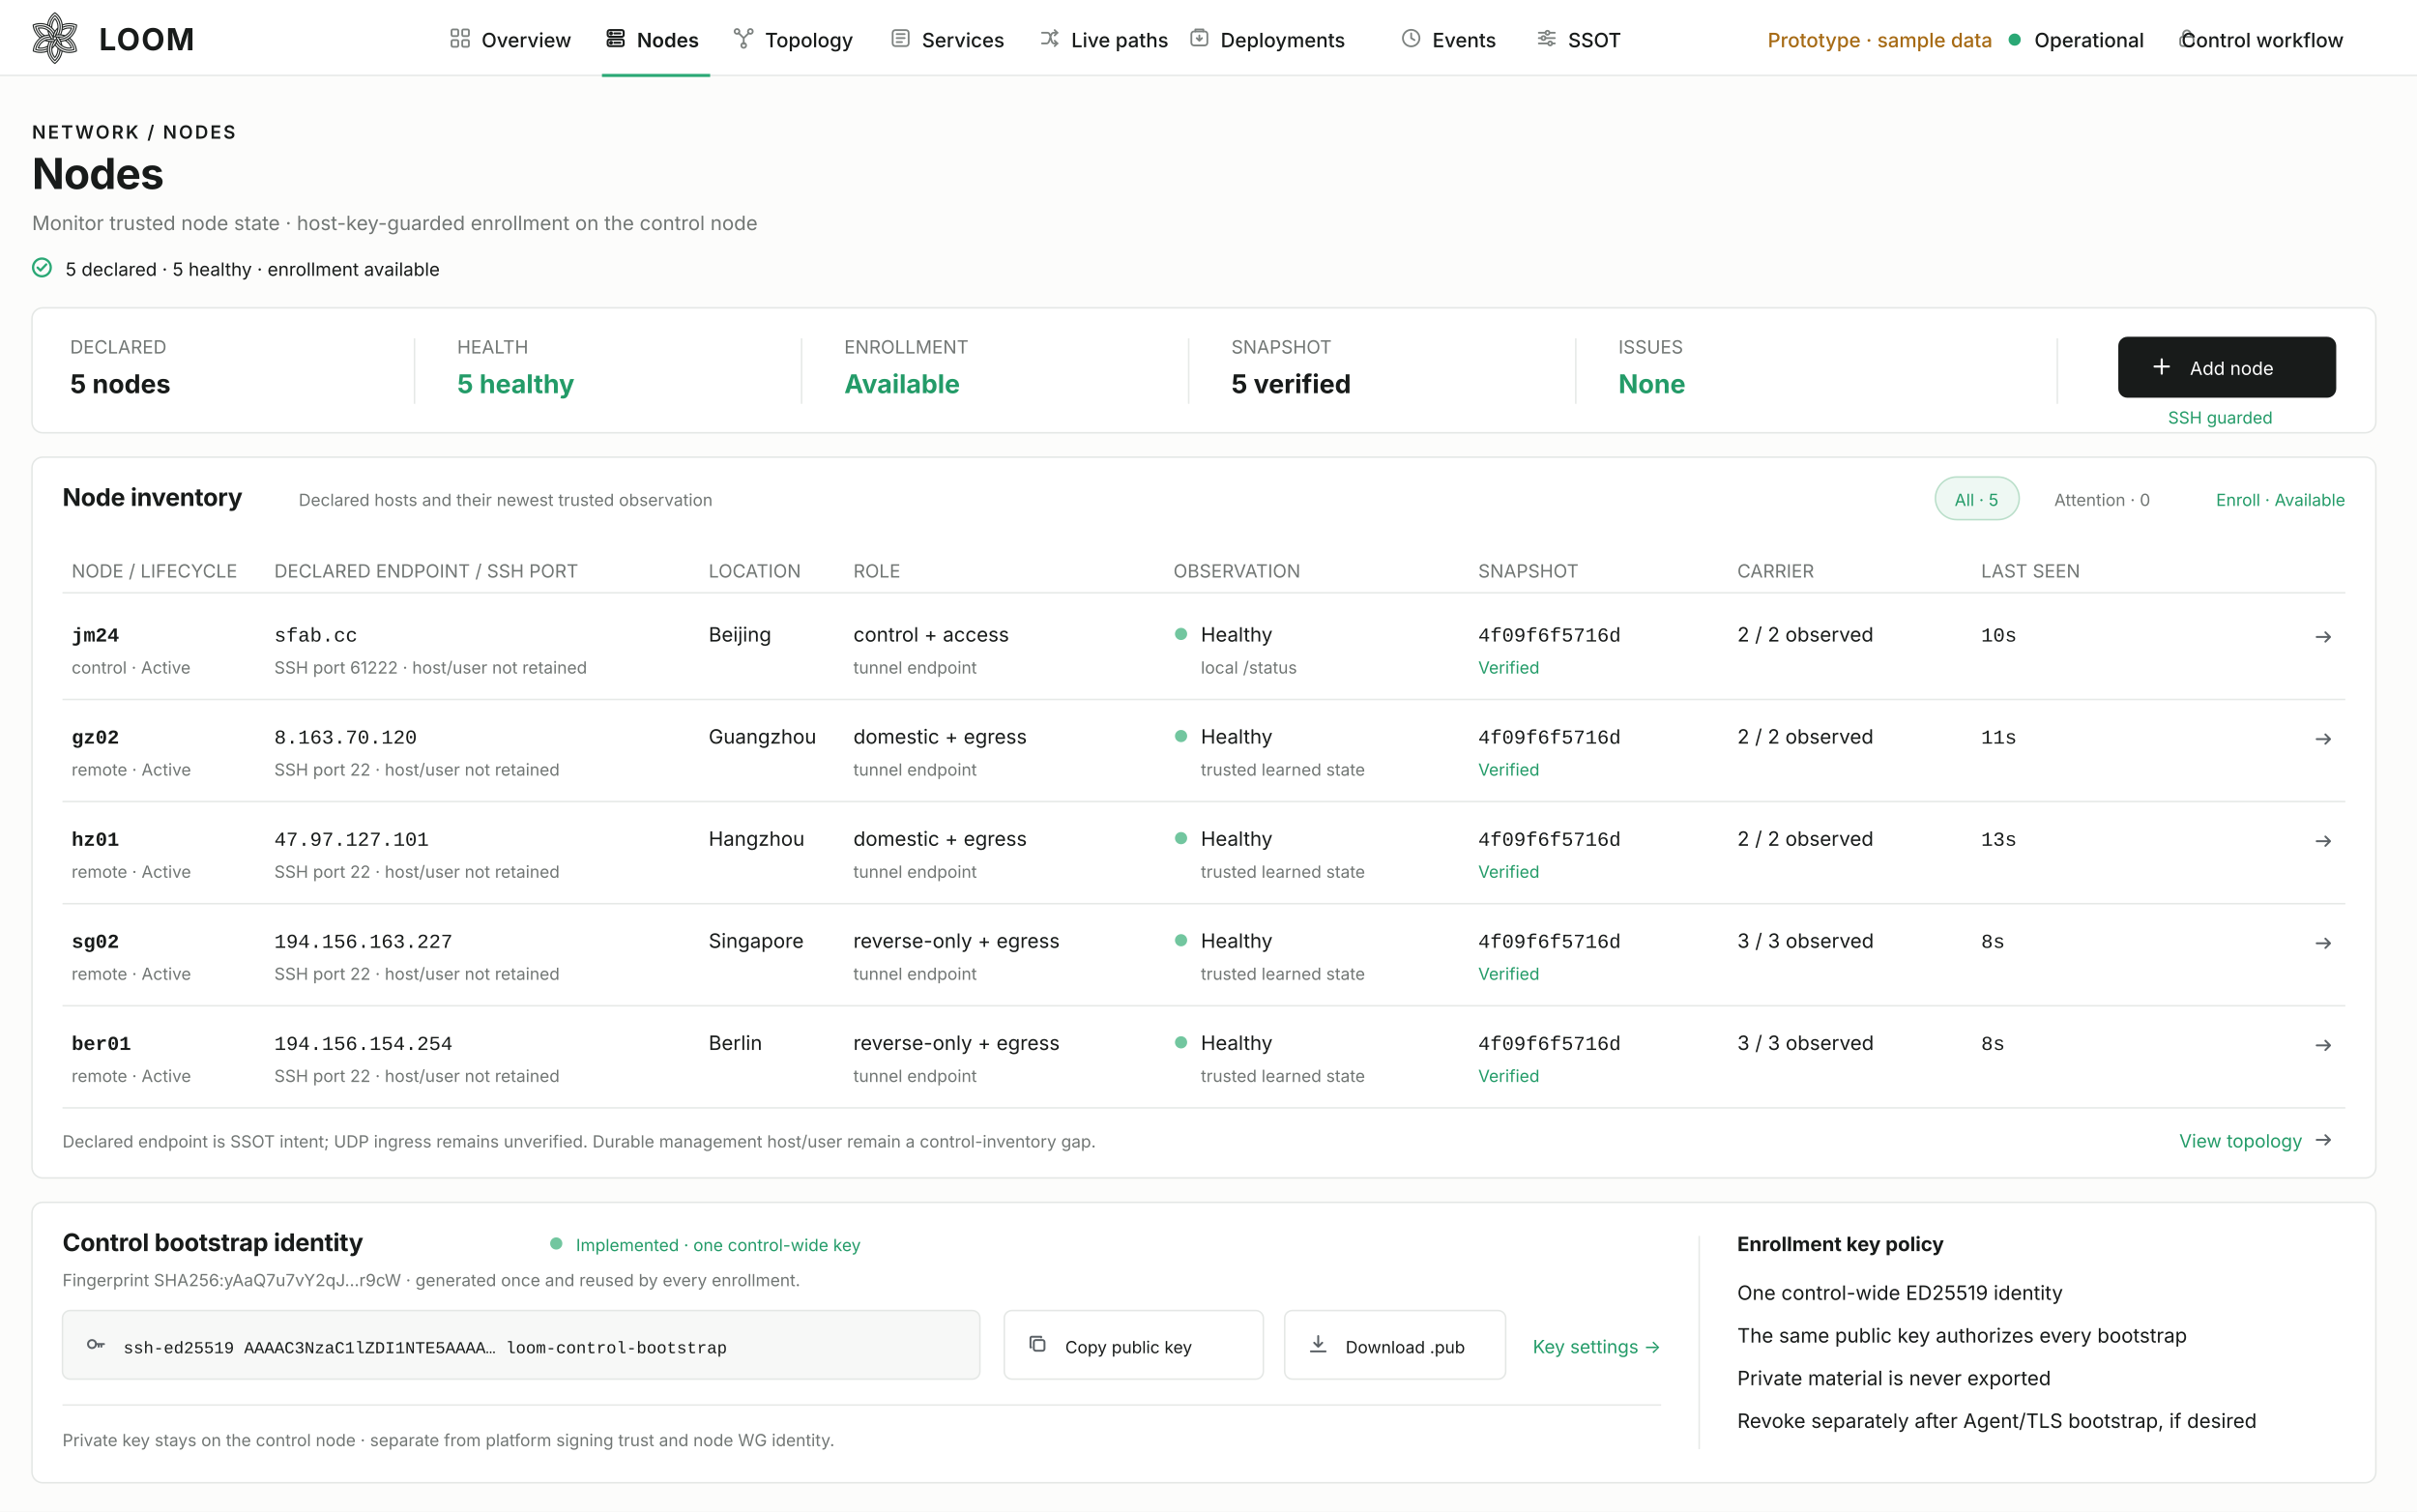
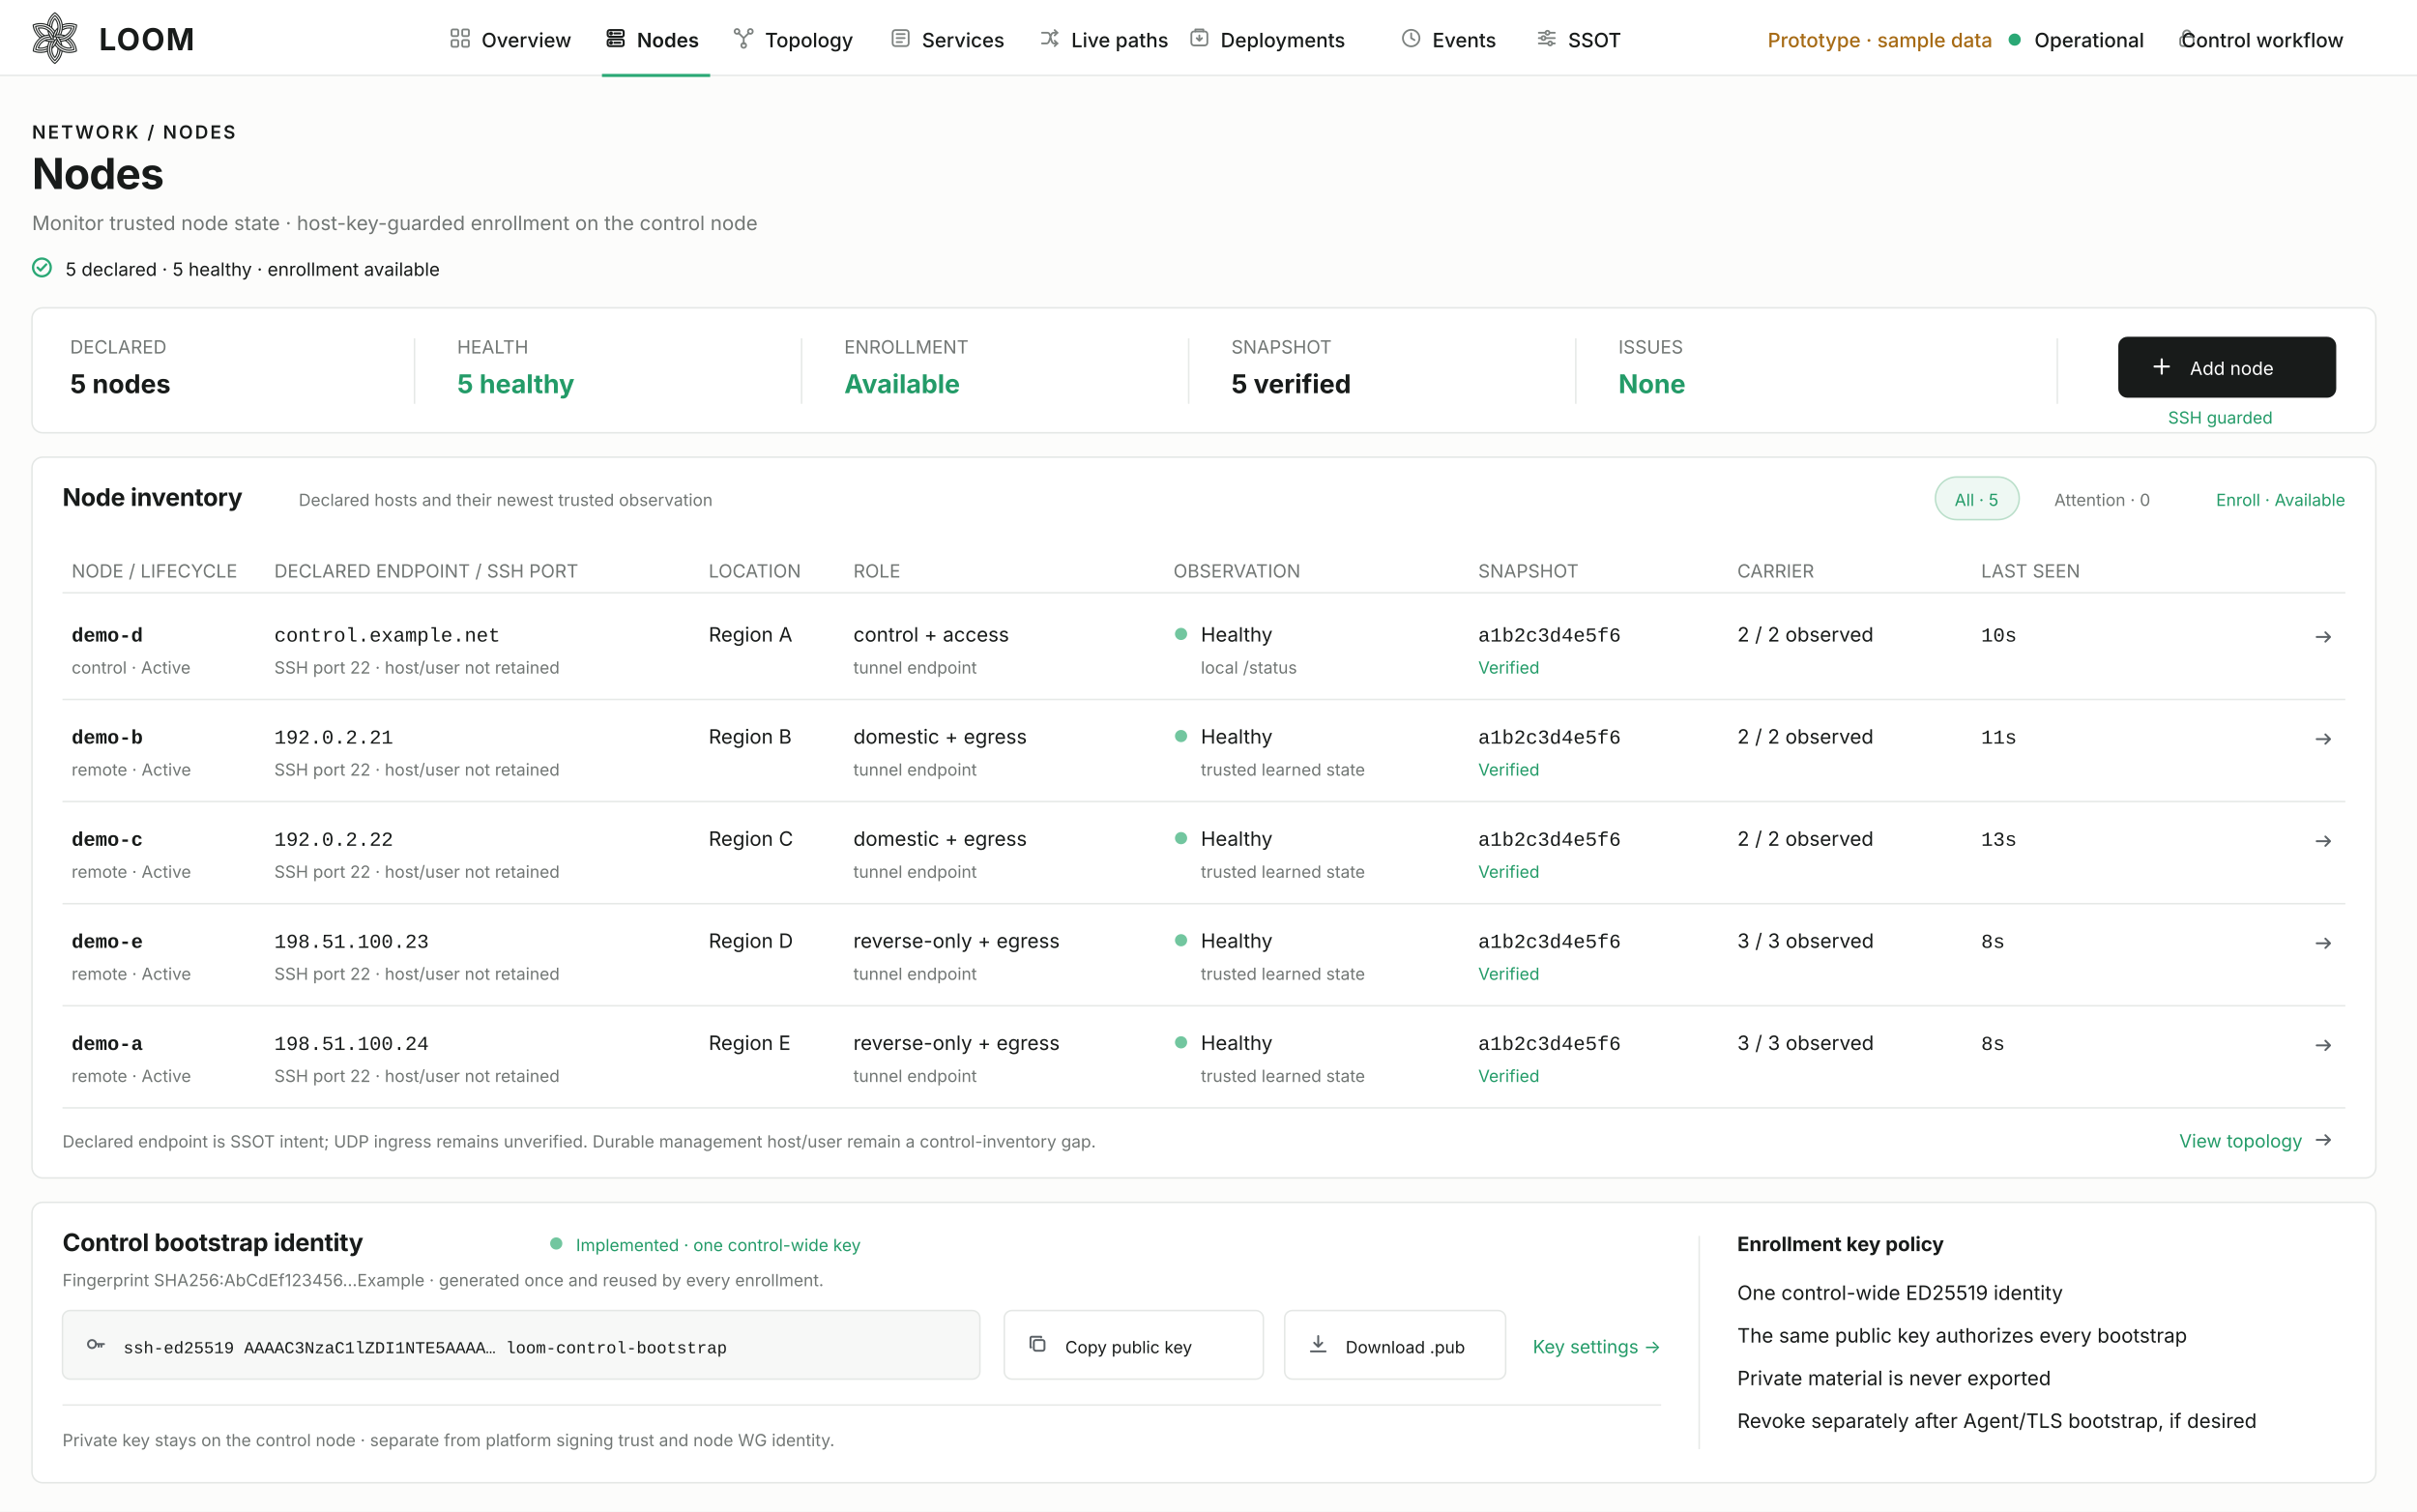
<svg xmlns="http://www.w3.org/2000/svg" width="1586" height="992" viewBox="0 0 1586 992" role="img" aria-labelledby="title description">
  <defs>
    <marker id="arrow-selected" markerWidth="7" markerHeight="7" refX="6" refY="3.5" orient="auto" markerUnits="strokeWidth">
      <path d="M0 0L7 3.5L0 7Z" fill="#2AA875" />
    </marker>
    <symbol id="icon-overview" viewBox="0 0 16 16">
      <rect x="1.5" y="1.5" width="5" height="5" rx="1" />
      <rect x="9.5" y="1.5" width="5" height="5" rx="1" />
      <rect x="1.5" y="9.5" width="5" height="5" rx="1" />
      <rect x="9.5" y="9.5" width="5" height="5" rx="1" />
    </symbol>
    <symbol id="icon-nodes" viewBox="0 0 16 16">
      <rect x="2" y="2" width="12" height="5" rx="1.4" />
      <rect x="2" y="9" width="12" height="5" rx="1.4" />
      <circle cx="4.5" cy="4.5" r=".7" />
      <circle cx="4.5" cy="11.5" r=".7" />
      <path d="M7 4.5h4.5M7 11.5h4.5" />
    </symbol>
    <symbol id="icon-topology" viewBox="0 0 16 16">
      <path d="M4.2 4.2L8 8m3.8-3.8L8 8m0 0v4.4" />
      <circle cx="3" cy="3" r="1.8" />
      <circle cx="13" cy="3" r="1.8" />
      <circle cx="8" cy="13.5" r="1.8" />
    </symbol>
    <symbol id="icon-services" viewBox="0 0 16 16">
      <rect x="2" y="2" width="12" height="12" rx="2" />
      <path d="M5 5h6M5 8h6M5 11h4" />
    </symbol>
    <symbol id="icon-traffic" viewBox="0 0 16 16">
      <path d="M2 4h4.2C9 4 8.2 12 11 12h2.5M2 12h3.5C8.4 12 7.7 4 10.7 4h2.8" />
      <path d="M11.5 2l2 2-2 2m0 4l2 2-2 2" />
    </symbol>
    <symbol id="icon-deployments" viewBox="0 0 16 16">
      <rect x="2" y="3" width="12" height="10.5" rx="2" />
      <path d="M5 3V1.5h6V3M8 6v4m-2-2 2 2 2-2" />
    </symbol>
    <symbol id="icon-events" viewBox="0 0 16 16">
      <circle cx="8" cy="8" r="6.2" />
      <path d="M8 4.5V8l2.5 1.5" />
    </symbol>
    <symbol id="icon-settings" viewBox="0 0 16 16">
      <path d="M2 4h5m3 0h4M2 8h2m3 0h7M2 12h7m3 0h2" />
      <circle cx="8.5" cy="4" r="1.5" />
      <circle cx="5.5" cy="8" r="1.5" />
      <circle cx="10.5" cy="12" r="1.5" />
    </symbol>
    <symbol id="icon-status-ok" viewBox="0 0 16 16">
      <circle cx="8" cy="8" r="6.2" />
      <path d="M5 8.1l2 2 4-4.2" />
    </symbol>
    <symbol id="icon-lock" viewBox="0 0 16 16">
      <rect x="3" y="7" width="10" height="7" rx="1.8" />
      <path d="M5.2 7V5a2.8 2.8 0 0 1 5.6 0v2" />
    </symbol>
    <symbol id="icon-refresh" viewBox="0 0 16 16">
      <path d="M13.6 5.8A6 6 0 1 0 14 9" />
      <path d="M10.8 2.7h3v3" />
    </symbol>
    <symbol id="icon-filter" viewBox="0 0 16 16">
      <path d="M2 3h12L9.5 8v4.2L6.5 14V8Z" />
    </symbol>
    <symbol id="icon-download" viewBox="0 0 16 16">
      <path d="M8 2v8m-3-3 3 3 3-3M2.5 13.5h11" />
    </symbol>
    <symbol id="icon-check" viewBox="0 0 16 16">
      <circle cx="8" cy="8" r="6" />
      <path d="M5 8l2 2 4-4" />
    </symbol>
    <symbol id="icon-save" viewBox="0 0 16 16">
      <path d="M2.5 2.5h9l2 2v9h-11Z" />
      <path d="M5 2.5v4h6v-4M5 13v-4h6v4" />
    </symbol>
    <symbol id="icon-plus" viewBox="0 0 16 16">
      <path d="M8 3v10M3 8h10" />
    </symbol>
    <symbol id="icon-search" viewBox="0 0 16 16">
      <circle cx="7" cy="7" r="4.5" />
      <path d="m10.5 10.5 3 3" />
    </symbol>
    <symbol id="icon-arrow-right" viewBox="0 0 16 16">
      <path d="M2.5 8h10M9 4.5 12.5 8 9 11.5" />
    </symbol>
    <symbol id="icon-edit" viewBox="0 0 16 16">
      <path d="M3 11.8 2.5 14l2.2-.5 8.2-8.2-1.7-1.7Z" />
      <path d="m10.3 4.5 1.7 1.7" />
    </symbol>
    <symbol id="icon-trash" viewBox="0 0 16 16">
      <path d="M3.5 4.5h9M6 4.5V2.7h4v1.8m1.5 0-.6 9h-5.8l-.6-9M6.8 7v4m2.4-4v4" />
    </symbol>
    <symbol id="icon-key" viewBox="0 0 16 16">
      <circle cx="5" cy="8" r="3" />
      <path d="M8 8h6m-2 0v2m-2-2v2" />
    </symbol>
    <symbol id="icon-copy" viewBox="0 0 16 16">
      <rect x="5" y="5" width="8" height="8" rx="1.5" />
      <path d="M3 10.5H2.5V3.5a1 1 0 0 1 1-1h7V3" />
    </symbol>
    <style>

      .ui { font-family: Inter, "Atkinson Hyperlegible Next", ui-sans-serif, system-ui, -apple-system, "Segoe UI", sans-serif; fill: #181B1A; }
      .mono { font-family: "Intel One Mono", "SFMono-Regular", Consolas, "Liberation Mono", monospace; }
      .muted { fill: #717674; }
      .faint { fill: #9BA09E; }
      .green { fill: #239B68; }
      .amber { fill: #A66A14; }
      .red { fill: #B84C4C; }
      .blue { fill: #477D9C; }
      .heading { font-size: 28px; font-weight: 700; letter-spacing: -0.45px; }
      .eyebrow { font-size: 12px; font-weight: 600; letter-spacing: 1.35px; }
      .section { font-size: 16px; font-weight: 650; letter-spacing: -0.15px; }
      .subsection { font-size: 13px; font-weight: 650; }
      .label { font-size: 13px; font-weight: 500; }
      .body { font-size: 13px; font-weight: 400; }
      .small { font-size: 12px; font-weight: 400; }
      .tiny { font-size: 11px; font-weight: 400; }
      .metric { font-size: 17px; font-weight: 650; }
      .wordmark { font-size: 20px; font-weight: 700; letter-spacing: 0.8px; }
      .nav { font-size: 13px; font-weight: 450; }
      .nav-icon { fill: none; stroke: #7D8280; stroke-width: 1.35; stroke-linecap: round; stroke-linejoin: round; }
      .nav-icon-active { fill: none; stroke: #181B1A; stroke-width: 1.5; stroke-linecap: round; stroke-linejoin: round; }
      .status-icon { fill: none; stroke: #2AA875; stroke-width: 1.6; stroke-linecap: round; stroke-linejoin: round; }
      .action-icon { fill: none; stroke: #5B6166; stroke-width: 1.45; stroke-linecap: round; stroke-linejoin: round; }
      .panel { fill: #FFFFFF; stroke: #E4E7E5; stroke-width: 1; }
      .panel-soft { fill: #F8F9F8; stroke: #E4E7E5; stroke-width: 1; }
      .rule { stroke: #E6E9E7; stroke-width: 1; }
      .rule-dark { stroke: #CBD0CD; stroke-width: 1; }
      .status-dot { fill: #2AA875; }
      .quiet-dot { fill: #72C69F; }
      .warn-dot { fill: #D79B3B; }
      .bad-dot { fill: #C65A5A; }
      .neutral-dot { fill: #A5AAA8; }
      .wg { fill: none; stroke: #A5AAA8; stroke-width: 1.25; stroke-linecap: round; }
      .candidate { fill: none; stroke: #B9BEBC; stroke-width: 1.35; stroke-dasharray: 5 6; stroke-linecap: round; }
      .selected { fill: none; stroke: #2AA875; stroke-width: 2; stroke-linecap: round; stroke-linejoin: round; marker-end: url(#arrow-selected); }
      .chip { fill: #F4F6F5; stroke: #DEE2DF; stroke-width: 1; }
      .chip-green { fill: #EEF8F3; stroke: #B9DEC9; stroke-width: 1; }
      .chip-amber { fill: #FFF8EB; stroke: #E7D3AB; stroke-width: 1; }
      .button { fill: #181B1A; }
      .button-green { fill: #239B68; }
      .button-disabled { fill: #EFF1F0; stroke: #DDE1DF; stroke-width: 1; }
      .code-bg { fill: #F7F8F7; stroke: #E4E7E5; stroke-width: 1; }
      .timeline { fill: none; stroke: #CBD0CD; stroke-width: 1.3; }
      .timeline-ok { fill: none; stroke: #2AA875; stroke-width: 1.7; }
      .stage-line { stroke: #2AA875; stroke-width: 1.5; }
      .route-dot { fill: #239B68; }
      .node-name { font-size: 14px; font-weight: 650; }

    </style>
  </defs>
  <rect width="1586" height="992" fill="#FCFCFB" />
  <rect x="0" y="0" width="1586" height="50" fill="#FFFFFF" />
  <line class="rule" x1="0" y1="49.5" x2="1586" y2="49.5" />
  <svg x="18" y="7" width="36" height="36" viewBox="127 112 1000 1000" preserveAspectRatio="xMidYMid meet" aria-label="Loom">
    <g transform="translate(0,1254) scale(1,-1)">
      <path d="M616 1108 c-67 -49 -118 -133 -129 -209 0 -6 0 -6 -14 -1 -75 27 -166 24 -239 -6 -13 -5 -14 -7 -11 -29 12 -80 53 -155 115 -211 l9 -8 -6 -5 c-61 -53 -100 -121 -114 -200 -5 -31 -5 -38 4 -42 57 -26 138 -34 203 -20 13 2 22 5 39 10 14 5 14 5 15 -2 9 -70 60 -155 121 -204 17 -15 18 -15 34 -2 47 37 87 93 107 151 7 20 16 52 16 60 0 4 1 4 12 0 72 -28 158 -27 236 3 17 6 17 7 15 27 -8 79 -49 159 -111 215 l-9 9 10 9 c61 53 105 139 114 219 2 15 1 16 -28 26 -75 25 -156 25 -227 -2 -4 -1 -8 -2 -8 -2 -1 0 -2 7 -3 15 -15 81 -60 152 -126 198 -12 9 -14 9 -25 1z M639 1084 c105 -82 142 -225 92 -356 -7 -18 -7 -17 -16 -17 -4 0 -8 1 -8 1 -1 1 1 7 4 15 32 78 30 170 -5 243 -16 35 -40 66 -68 88 -9 8 -11 8 -20 0 -47 -39 -82 -103 -93 -169 -1 -7 -2 -12 -2 -13 -1 0 -17 8 -17 9 -1 1 4 27 7 40 13 44 37 89 68 124 15 16 44 43 47 43 0 0 5 -3 11 -8z M638 1031 c77 -72 98 -200 50 -307 -3 -8 -5 -11 -7 -12 -2 -1 -17 -1 -18 0 -1 0 2 6 5 12 44 94 31 213 -31 278 -10 11 -12 10 -29 -12 -26 -36 -44 -83 -47 -128 0 -6 -1 -11 -1 -11 -1 0 -6 4 -16 11 -4 3 2 39 12 67 13 41 41 84 68 108 4 4 3 4 14 -6z M635 973 c24 -33 37 -74 40 -124 l0 -15 -10 -10 c-11 -11 -23 -25 -32 -38 -6 -8 -5 -9 -13 3 -9 13 -19 24 -30 36 l-10 10 0 13 c3 48 18 94 42 128 6 7 6 7 13 -3z M413 893 c79 -13 148 -56 193 -118 12 -17 11 -15 6 -26 -3 -6 -5 -10 -5 -10 0 0 -4 6 -9 13 -66 103 -190 147 -314 114 -20 -6 -21 -6 -14 -34 15 -60 54 -120 102 -158 9 -8 9 -7 0 -12 -9 -6 -8 -6 -18 2 -57 48 -97 120 -110 196 -2 14 -3 13 7 16 22 9 53 16 85 19 13 2 61 0 77 -2z M923 895 c30 -3 83 -16 89 -22 2 -2 -7 -43 -14 -64 -34 -100 -109 -176 -200 -203 -23 -7 -59 -13 -61 -11 -2 2 -8 16 -8 16 0 1 7 2 16 2 74 9 136 45 185 108 27 35 49 81 57 120 4 17 3 19 -13 24 -62 19 -135 15 -193 -9 -9 -4 -9 -5 -9 7 l0 10 9 3 c25 10 56 17 83 19 9 1 50 1 59 0z M400 854 c70 -9 134 -47 176 -104 7 -11 21 -34 21 -36 0 -2 -6 -24 -7 -25 0 -1 -4 5 -8 13 -38 76 -106 124 -190 134 -14 2 -49 1 -62 -1 -16 -3 -18 -5 -12 -21 14 -42 48 -88 87 -117 7 -5 13 -10 13 -10 0 -1 -17 -9 -18 -9 -5 0 -42 35 -56 52 -24 29 -46 72 -54 105 -3 11 -3 10 11 14 30 8 67 10 99 5z M926 854 c13 -1 39 -7 40 -9 2 -2 -8 -34 -17 -55 -43 -93 -125 -152 -220 -158 l-11 0 -6 9 c-3 5 -5 9 -5 9 0 1 8 1 18 1 56 0 107 23 153 69 29 29 59 79 63 104 1 10 -11 13 -53 12 -42 0 -71 -6 -107 -24 -12 -6 -11 -6 -10 5 1 4 1 9 1 10 0 3 1 3 13 8 45 19 93 26 141 19z M391 816 c30 -3 68 -16 91 -32 l6 -3 4 -15 c4 -16 10 -34 16 -47 4 -11 4 -11 -3 -11 -12 -2 -37 -6 -48 -9 -16 -4 -14 -4 -26 4 -38 25 -67 57 -86 96 -7 15 -7 16 0 17 10 1 36 1 46 0z M914 816 c3 -2 2 -5 -4 -18 -19 -39 -53 -75 -89 -97 l-8 -5 -11 3 c-15 4 -33 8 -45 9 -6 1 -11 2 -11 2 -1 0 1 7 4 14 6 17 12 36 15 48 l1 9 9 5 c27 15 55 25 85 30 10 1 51 1 54 0z M669 789 c-4 -19 -7 -27 -14 -39 -10 -18 -20 -39 -29 -64 -1 -4 -2 -5 -10 -9 -9 -5 -9 -5 -5 11 10 40 28 75 51 103 10 12 10 12 7 -2z M529 746 c14 -16 17 -20 25 -37 8 -17 22 -42 30 -54 5 -9 6 -24 1 -26 -7 -2 -13 5 -35 46 -15 28 -35 75 -35 83 0 2 7 -4 14 -12z M721 691 c25 -1 43 -3 61 -8 4 0 2 -2 -8 -5 -19 -6 -28 -7 -48 -6 -12 1 -29 1 -46 1 -36 -1 -37 -1 -33 11 2 7 1 6 24 7 12 0 23 1 26 1 2 0 13 0 24 -1z M525 681 c5 -10 5 -10 -7 -10 -120 -9 -223 -101 -248 -221 -4 -22 -4 -23 11 -28 61 -19 132 -16 192 7 5 2 9 3 10 3 0 0 0 -5 0 -10 l1 -9 -9 -4 c-62 -24 -145 -25 -216 -1 -17 5 -16 4 -14 15 15 104 74 190 160 235 34 17 63 25 108 30 8 1 7 2 12 -7z M638 655 l9 -4 0 -10 c1 -13 2 -12 -10 -19 l-9 -6 -10 6 -9 6 -1 11 0 11 9 5 c12 6 11 6 21 0z M683 651 c0 -1 6 -10 12 -21 18 -30 29 -54 39 -82 6 -19 6 -19 -4 -9 -16 16 -22 25 -30 42 -7 14 -25 48 -30 54 -2 3 -3 15 -1 16 1 2 13 1 14 0z M546 642 c3 -5 5 -9 5 -9 0 -1 -7 -1 -16 -1 -94 0 -185 -66 -216 -155 -7 -22 -6 -23 23 -27 44 -5 89 3 131 21 7 3 13 6 13 6 0 -1 -1 -5 -1 -11 l-1 -11 -11 -5 c-53 -22 -115 -26 -174 -12 -11 3 -10 3 -9 10 8 39 30 82 58 115 44 53 119 88 184 88 l9 0 5 -9z M902 622 c45 -39 79 -92 96 -151 5 -19 10 -43 10 -51 l1 -7 -14 -5 c-89 -30 -180 -22 -253 22 -40 25 -68 49 -93 83 l-7 10 4 7 c7 13 6 12 12 3 73 -104 198 -148 317 -110 12 4 13 4 8 27 -9 42 -31 88 -59 123 -8 10 -33 35 -42 41 -6 5 -6 5 2 11 9 6 8 6 18 -3z M542 610 c10 -1 27 -1 38 -1 l20 0 8 -5 c4 -2 8 -4 8 -5 0 0 -1 -2 -2 -4 l-1 -4 -43 0 c-45 1 -55 2 -81 7 -8 1 -14 3 -15 3 0 1 15 6 27 8 15 3 15 3 20 2 2 0 11 0 21 -1z M661 609 c5 -9 -53 -107 -73 -125 -3 -3 -3 0 1 14 4 17 8 26 14 37 12 18 31 52 34 60 1 2 4 5 11 10 11 7 11 7 13 4z M863 604 c48 -36 83 -90 98 -148 2 -7 3 -14 3 -14 -1 -1 -5 -3 -11 -4 -90 -23 -180 3 -247 69 -17 18 -42 51 -42 56 0 2 9 20 10 20 0 0 3 -4 5 -8 36 -66 102 -112 177 -124 12 -2 51 -2 64 0 19 4 21 5 17 17 -15 50 -55 103 -97 128 -1 1 -2 2 -2 2 0 1 17 10 19 10 0 0 3 -2 6 -4z M458 585 c12 -4 37 -9 48 -11 8 0 7 0 3 -10 -5 -13 -13 -36 -16 -49 -3 -13 -2 -12 -19 -21 -38 -19 -72 -26 -112 -25 -22 1 -23 1 -23 5 3 13 23 45 41 67 16 18 58 49 64 48 1 -1 7 -2 14 -4z M824 583 c35 -22 63 -53 81 -89 6 -12 11 -22 10 -23 -4 -3 -47 -2 -68 2 -26 5 -69 24 -82 35 0 1 -2 8 -4 17 -2 9 -6 23 -10 32 -6 19 -6 18 1 19 14 1 57 11 59 13 1 1 4 0 13 -6z M553 570 c1 -1 1 -2 -2 -7 -11 -21 -21 -55 -26 -82 -15 -86 17 -180 82 -245 20 -20 19 -20 40 0 44 45 71 101 82 165 1 6 2 11 2 11 0 1 4 -1 9 -4 l8 -4 0 -5 c-11 -74 -51 -146 -110 -198 -12 -10 -10 -10 -21 -1 -77 65 -122 167 -113 259 3 34 14 74 26 103 l4 9 9 0 c5 0 9 0 10 -1z M597 570 c0 -1 -4 -9 -8 -18 -43 -88 -35 -184 20 -258 15 -20 17 -21 27 -10 30 33 52 90 57 145 0 11 0 11 10 3 10 -7 9 -6 7 -19 -7 -62 -34 -117 -76 -161 l-7 -7 -8 8 c-51 50 -82 131 -77 200 3 35 12 70 28 103 l7 14 10 0 c5 0 10 0 10 0z M639 493 c5 -6 14 -17 22 -24 l13 -14 0 -8 c0 -44 -14 -93 -38 -130 -9 -14 -9 -14 -13 -8 -26 35 -42 84 -42 127 l0 11 12 12 c11 12 22 25 31 38 3 4 6 7 6 7 0 0 4 -5 9 -11z" fill="#252927" fill-rule="evenodd" clip-rule="evenodd" />
    </g>
  </svg>
  <text class="ui wordmark" x="65" y="33">LOOM</text>
  <g class="ui nav">
    <use href="#icon-overview" x="295" y="18" width="14" height="14" class="nav-icon" />
    <text x="316" y="31">Overview</text>
    <use href="#icon-nodes" x="397" y="18" width="14" height="14" class="nav-icon-active" />
    <text x="418" y="31" font-weight="600">Nodes</text>
    <use href="#icon-topology" x="481" y="18" width="14" height="14" class="nav-icon" />
    <text x="502" y="31">Topology</text>
    <use href="#icon-services" x="584" y="18" width="14" height="14" class="nav-icon" />
    <text x="605" y="31">Services</text>
    <use href="#icon-traffic" x="682" y="18" width="14" height="14" class="nav-icon" />
    <text x="703" y="31">Live paths</text>
    <use href="#icon-deployments" x="780" y="18" width="14" height="14" class="nav-icon" />
    <text x="801" y="31">Deployments</text>
    <use href="#icon-events" x="919" y="18" width="14" height="14" class="nav-icon" />
    <text x="940" y="31">Events</text>
    <use href="#icon-settings" x="1008" y="18" width="14" height="14" class="nav-icon" />
    <text x="1029" y="31">SSOT</text>
  </g>
  <line x1="395" y1="49.5" x2="466" y2="49.5" stroke="#2AA875" stroke-width="2" />
  <g class="ui nav">
    <text class="amber" x="1160" y="31">Prototype · sample data</text>
    <circle class="status-dot" cx="1322" cy="26" r="4" />
    <text x="1335" y="31">Operational</text>
    <use href="#icon-lock" x="1428" y="18" width="14" height="14" class="nav-icon" />
    <text x="1538" y="31" text-anchor="end">Control workflow</text>
  </g>
  <g class="ui">
    <text class="eyebrow" x="21" y="91">NETWORK / NODES</text>
    <text class="heading" x="21" y="124">Nodes</text>
    <text class="body muted" x="21" y="151">Monitor trusted node state · host-key-guarded enrollment on the control node</text>
    <use href="#icon-status-ok" x="20" y="168" width="15" height="15" class="status-icon" />
    <text class="small" x="43" y="181">5 declared · 5 healthy · enrollment available</text>
  </g>
  <rect class="panel" x="21" y="202" width="1538" height="82" rx="7" />
  <g class="ui">
    <text class="small muted" x="46" y="232">DECLARED</text>
    <text class="metric" x="46" y="258">5 nodes</text>
    <text class="small muted" x="300" y="232">HEALTH</text>
    <text class="metric green" x="300" y="258">5 healthy</text>
    <text class="small muted" x="554" y="232">ENROLLMENT</text>
    <text class="metric green" x="554" y="258">Available</text>
    <text class="small muted" x="808" y="232">SNAPSHOT</text>
    <text class="metric" x="808" y="258">5 verified</text>
    <text class="small muted" x="1062" y="232">ISSUES</text>
    <text class="metric green" x="1062" y="258">None</text>
    <rect class="button" x="1390" y="221" width="143" height="40" rx="6" />
    <use href="#icon-plus" x="1411" y="233" width="15" height="15" stroke="#FFFFFF" fill="none" stroke-width="1.5" stroke-linecap="round" />
    <text class="small" x="1437" y="246" fill="#FFFFFF">Add node</text>
    <text class="tiny green" x="1457" y="278" text-anchor="middle">SSH guarded</text>
  </g>
  <line class="rule" x1="272" y1="222" x2="272" y2="265" />
  <line class="rule" x1="526" y1="222" x2="526" y2="265" />
  <line class="rule" x1="780" y1="222" x2="780" y2="265" />
  <line class="rule" x1="1034" y1="222" x2="1034" y2="265" />
  <line class="rule" x1="1350" y1="222" x2="1350" y2="265" />
  <rect class="panel" x="21" y="300" width="1538" height="473" rx="7" />
  <g class="ui">
    <text class="section" x="41" y="332">Node inventory</text>
    <text class="tiny muted" x="196" y="332">Declared hosts and their newest trusted observation</text>
    <rect class="chip-green" x="1270" y="313" width="55" height="28" rx="14" />
    <text class="tiny green" x="1297" y="332" text-anchor="middle">All · 5</text>
    <text class="tiny muted" x="1348" y="332">Attention · 0</text>
    <text class="tiny green" x="1539" y="332" text-anchor="end">Enroll · Available</text>
    <text class="small muted" x="47" y="379">NODE / LIFECYCLE</text>
    <text class="small muted" x="180" y="379">DECLARED ENDPOINT / SSH PORT</text>
    <text class="small muted" x="465" y="379">LOCATION</text>
    <text class="small muted" x="560" y="379">ROLE</text>
    <text class="small muted" x="770" y="379">OBSERVATION</text>
    <text class="small muted" x="970" y="379">SNAPSHOT</text>
    <text class="small muted" x="1140" y="379">CARRIER</text>
    <text class="small muted" x="1300" y="379">LAST SEEN</text>
    <line class="rule" x1="41" y1="389" x2="1539" y2="389" />
-     <text class="subsection mono" x="47" y="421">jm24</text>
+     <text class="subsection mono" x="47" y="421">demo-d</text>
    <text class="tiny muted" x="47" y="442">control · Active</text>
-     <text class="body mono" x="180" y="421">sfab.cc</text>
-     <text class="tiny muted" x="180" y="442">SSH port 61222 · host/user not retained</text>
-     <text class="body" x="465" y="421">Beijing</text>
+     <text class="body mono" x="180" y="421">control.example.net</text>
+     <text class="tiny muted" x="180" y="442">SSH port 22 · host/user not retained</text>
+     <text class="body" x="465" y="421">Region A</text>
    <text class="body" x="560" y="421">control + access</text>
    <text class="tiny muted" x="560" y="442">tunnel endpoint</text>
    <circle class="quiet-dot" cx="775" cy="416" r="4" />
    <text class="body" x="788" y="421">Healthy</text>
    <text class="tiny muted" x="788" y="442">local /status</text>
-     <text class="body mono" x="970" y="421">4f09f6f5716d</text>
+     <text class="body mono" x="970" y="421">a1b2c3d4e5f6</text>
    <text class="tiny green" x="970" y="442">Verified</text>
    <text class="body" x="1140" y="421">2 / 2 observed</text>
    <text class="body mono" x="1300" y="421">10s</text>
    <use href="#icon-arrow-right" x="1518" y="411" width="14" height="14" class="action-icon" />
    <line class="rule" x1="41" y1="459" x2="1539" y2="459" />
-     <text class="subsection mono" x="47" y="488">gz02</text>
+     <text class="subsection mono" x="47" y="488">demo-b</text>
    <text class="tiny muted" x="47" y="509">remote · Active</text>
-     <text class="body mono" x="180" y="488">8.163.70.120</text>
+     <text class="body mono" x="180" y="488">192.0.2.21</text>
    <text class="tiny muted" x="180" y="509">SSH port 22 · host/user not retained</text>
-     <text class="body" x="465" y="488">Guangzhou</text>
+     <text class="body" x="465" y="488">Region B</text>
    <text class="body" x="560" y="488">domestic + egress</text>
    <text class="tiny muted" x="560" y="509">tunnel endpoint</text>
    <circle class="quiet-dot" cx="775" cy="483" r="4" />
    <text class="body" x="788" y="488">Healthy</text>
    <text class="tiny muted" x="788" y="509">trusted learned state</text>
-     <text class="body mono" x="970" y="488">4f09f6f5716d</text>
+     <text class="body mono" x="970" y="488">a1b2c3d4e5f6</text>
    <text class="tiny green" x="970" y="509">Verified</text>
    <text class="body" x="1140" y="488">2 / 2 observed</text>
    <text class="body mono" x="1300" y="488">11s</text>
    <use href="#icon-arrow-right" x="1518" y="478" width="14" height="14" class="action-icon" />
    <line class="rule" x1="41" y1="526" x2="1539" y2="526" />
-     <text class="subsection mono" x="47" y="555">hz01</text>
+     <text class="subsection mono" x="47" y="555">demo-c</text>
    <text class="tiny muted" x="47" y="576">remote · Active</text>
-     <text class="body mono" x="180" y="555">47.97.127.101</text>
+     <text class="body mono" x="180" y="555">192.0.2.22</text>
    <text class="tiny muted" x="180" y="576">SSH port 22 · host/user not retained</text>
-     <text class="body" x="465" y="555">Hangzhou</text>
+     <text class="body" x="465" y="555">Region C</text>
    <text class="body" x="560" y="555">domestic + egress</text>
    <text class="tiny muted" x="560" y="576">tunnel endpoint</text>
    <circle class="quiet-dot" cx="775" cy="550" r="4" />
    <text class="body" x="788" y="555">Healthy</text>
    <text class="tiny muted" x="788" y="576">trusted learned state</text>
-     <text class="body mono" x="970" y="555">4f09f6f5716d</text>
+     <text class="body mono" x="970" y="555">a1b2c3d4e5f6</text>
    <text class="tiny green" x="970" y="576">Verified</text>
    <text class="body" x="1140" y="555">2 / 2 observed</text>
    <text class="body mono" x="1300" y="555">13s</text>
    <use href="#icon-arrow-right" x="1518" y="545" width="14" height="14" class="action-icon" />
    <line class="rule" x1="41" y1="593" x2="1539" y2="593" />
-     <text class="subsection mono" x="47" y="622">sg02</text>
+     <text class="subsection mono" x="47" y="622">demo-e</text>
    <text class="tiny muted" x="47" y="643">remote · Active</text>
-     <text class="body mono" x="180" y="622">194.156.163.227</text>
+     <text class="body mono" x="180" y="622">198.51.100.23</text>
    <text class="tiny muted" x="180" y="643">SSH port 22 · host/user not retained</text>
-     <text class="body" x="465" y="622">Singapore</text>
+     <text class="body" x="465" y="622">Region D</text>
    <text class="body" x="560" y="622">reverse-only + egress</text>
    <text class="tiny muted" x="560" y="643">tunnel endpoint</text>
    <circle class="quiet-dot" cx="775" cy="617" r="4" />
    <text class="body" x="788" y="622">Healthy</text>
    <text class="tiny muted" x="788" y="643">trusted learned state</text>
-     <text class="body mono" x="970" y="622">4f09f6f5716d</text>
+     <text class="body mono" x="970" y="622">a1b2c3d4e5f6</text>
    <text class="tiny green" x="970" y="643">Verified</text>
    <text class="body" x="1140" y="622">3 / 3 observed</text>
    <text class="body mono" x="1300" y="622">8s</text>
    <use href="#icon-arrow-right" x="1518" y="612" width="14" height="14" class="action-icon" />
    <line class="rule" x1="41" y1="660" x2="1539" y2="660" />
-     <text class="subsection mono" x="47" y="689">ber01</text>
+     <text class="subsection mono" x="47" y="689">demo-a</text>
    <text class="tiny muted" x="47" y="710">remote · Active</text>
-     <text class="body mono" x="180" y="689">194.156.154.254</text>
+     <text class="body mono" x="180" y="689">198.51.100.24</text>
    <text class="tiny muted" x="180" y="710">SSH port 22 · host/user not retained</text>
-     <text class="body" x="465" y="689">Berlin</text>
+     <text class="body" x="465" y="689">Region E</text>
    <text class="body" x="560" y="689">reverse-only + egress</text>
    <text class="tiny muted" x="560" y="710">tunnel endpoint</text>
    <circle class="quiet-dot" cx="775" cy="684" r="4" />
    <text class="body" x="788" y="689">Healthy</text>
    <text class="tiny muted" x="788" y="710">trusted learned state</text>
-     <text class="body mono" x="970" y="689">4f09f6f5716d</text>
+     <text class="body mono" x="970" y="689">a1b2c3d4e5f6</text>
    <text class="tiny green" x="970" y="710">Verified</text>
    <text class="body" x="1140" y="689">3 / 3 observed</text>
    <text class="body mono" x="1300" y="689">8s</text>
    <use href="#icon-arrow-right" x="1518" y="679" width="14" height="14" class="action-icon" />
    <line class="rule" x1="41" y1="727" x2="1539" y2="727" />
    <text class="tiny muted" x="41" y="753">Declared endpoint is SSOT intent; UDP ingress remains unverified. Durable management host/user remain a control-inventory gap.</text>
    <text class="small green" x="1430" y="753">View topology</text>
    <use href="#icon-arrow-right" x="1518" y="741" width="14" height="14" class="action-icon" />
  </g>
  <rect class="panel" x="21" y="789" width="1538" height="184" rx="7" />
  <g class="ui">
    <text class="section" x="41" y="821">Control bootstrap identity</text>
    <circle class="quiet-dot" cx="365" cy="816" r="4" />
    <text class="tiny green" x="378" y="821">Implemented · one control-wide key</text>
-     <text class="tiny muted" x="41" y="844">Fingerprint SHA256:yAaQ7u7vY2qJ…r9cW · generated once and reused by every enrollment.</text>
+     <text class="tiny muted" x="41" y="844">Fingerprint SHA256:AbCdEf123456…Example · generated once and reused by every enrollment.</text>
    <rect class="code-bg" x="41" y="860" width="602" height="45" rx="5" />
    <use href="#icon-key" x="56" y="875" width="14" height="14" class="action-icon" />
    <text class="tiny mono" x="81" y="888">ssh-ed25519 AAAAC3NzaC1lZDI1NTE5AAAA… loom-control-bootstrap</text>
    <rect class="panel" x="659" y="860" width="170" height="45" rx="5" />
    <use href="#icon-copy" x="674" y="875" width="14" height="14" class="action-icon" />
    <text class="tiny" x="699" y="888">Copy public key</text>
    <rect class="panel" x="843" y="860" width="145" height="45" rx="5" />
    <use href="#icon-download" x="858" y="875" width="14" height="14" class="action-icon" />
    <text class="tiny" x="883" y="888">Download .pub</text>
    <text class="small green" x="1090" y="888" text-anchor="end">Key settings →</text>
    <line class="rule" x1="41" y1="922" x2="1090" y2="922" />
    <text class="tiny muted" x="41" y="949">Private key stays on the control node · separate from platform signing trust and node WG identity.</text>
    <line class="rule" x1="1115" y1="811" x2="1115" y2="951" />
    <text class="subsection" x="1140" y="821">Enrollment key policy</text>
    <text class="body" x="1140" y="853">One control-wide ED25519 identity</text>
    <text class="body" x="1140" y="881">The same public key authorizes every bootstrap</text>
    <text class="body" x="1140" y="909">Private material is never exported</text>
    <text class="body" x="1140" y="937">Revoke separately after Agent/TLS bootstrap, if desired</text>
  </g>
</svg>
